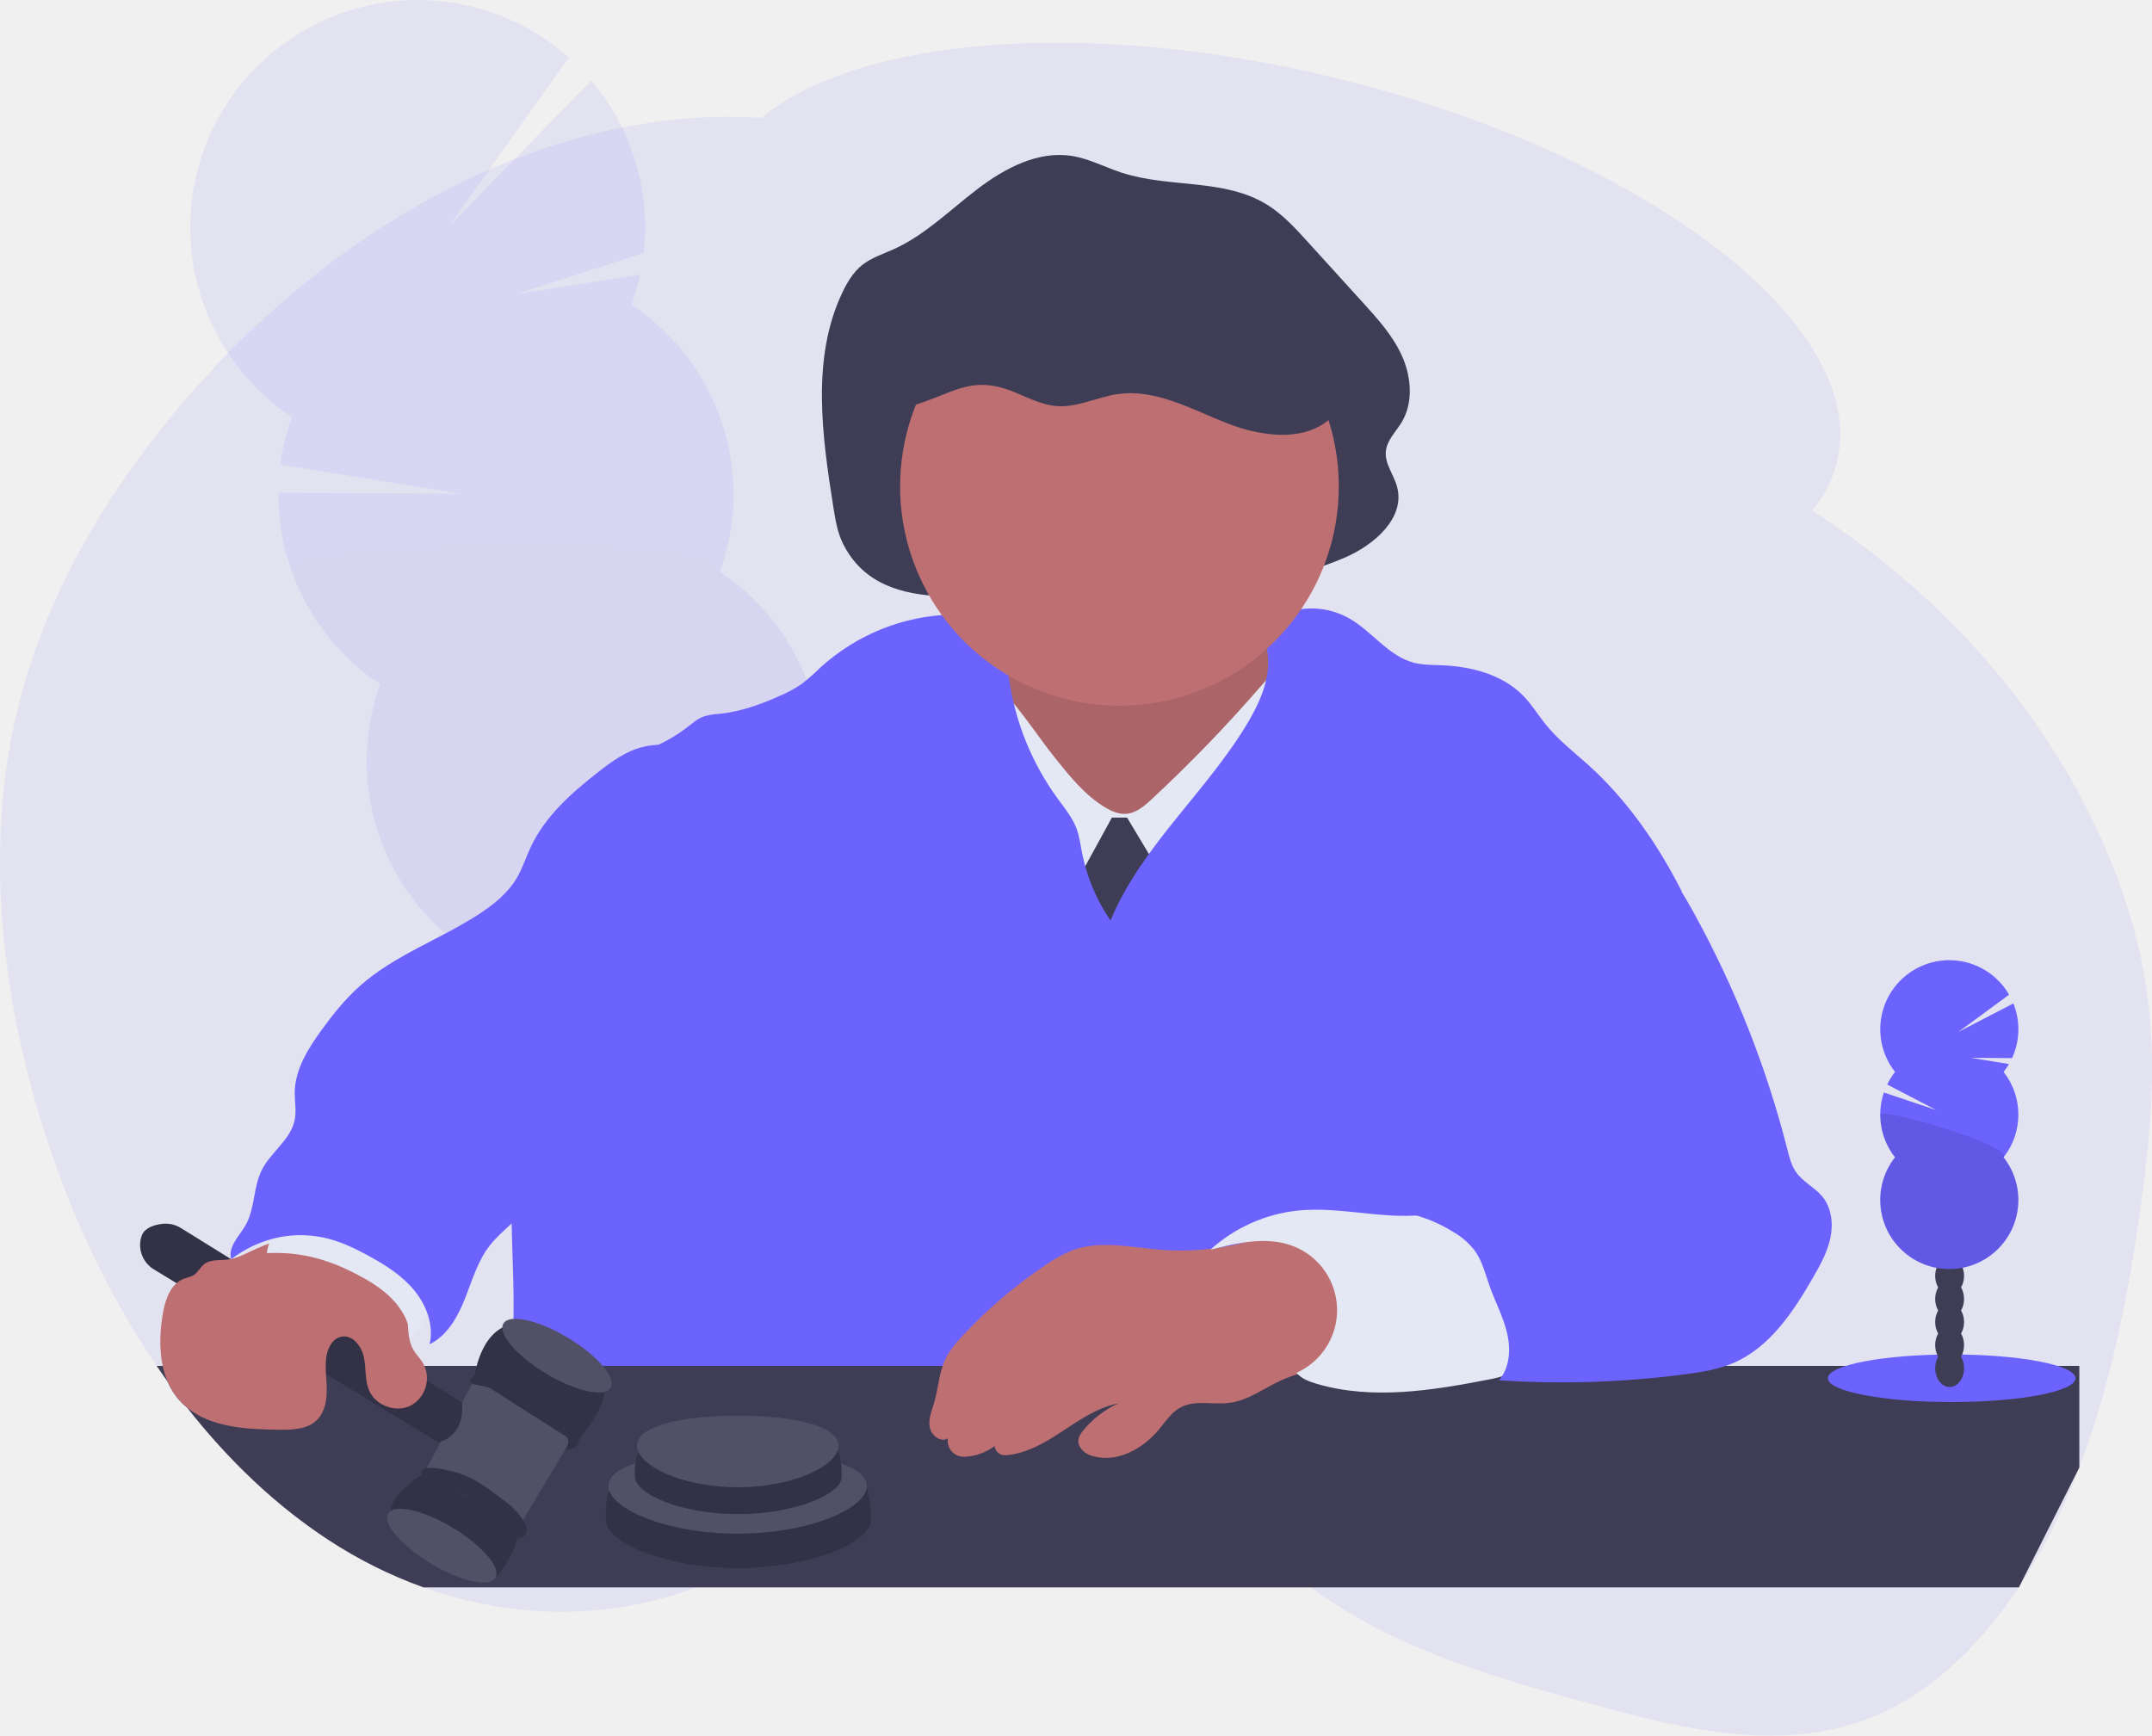
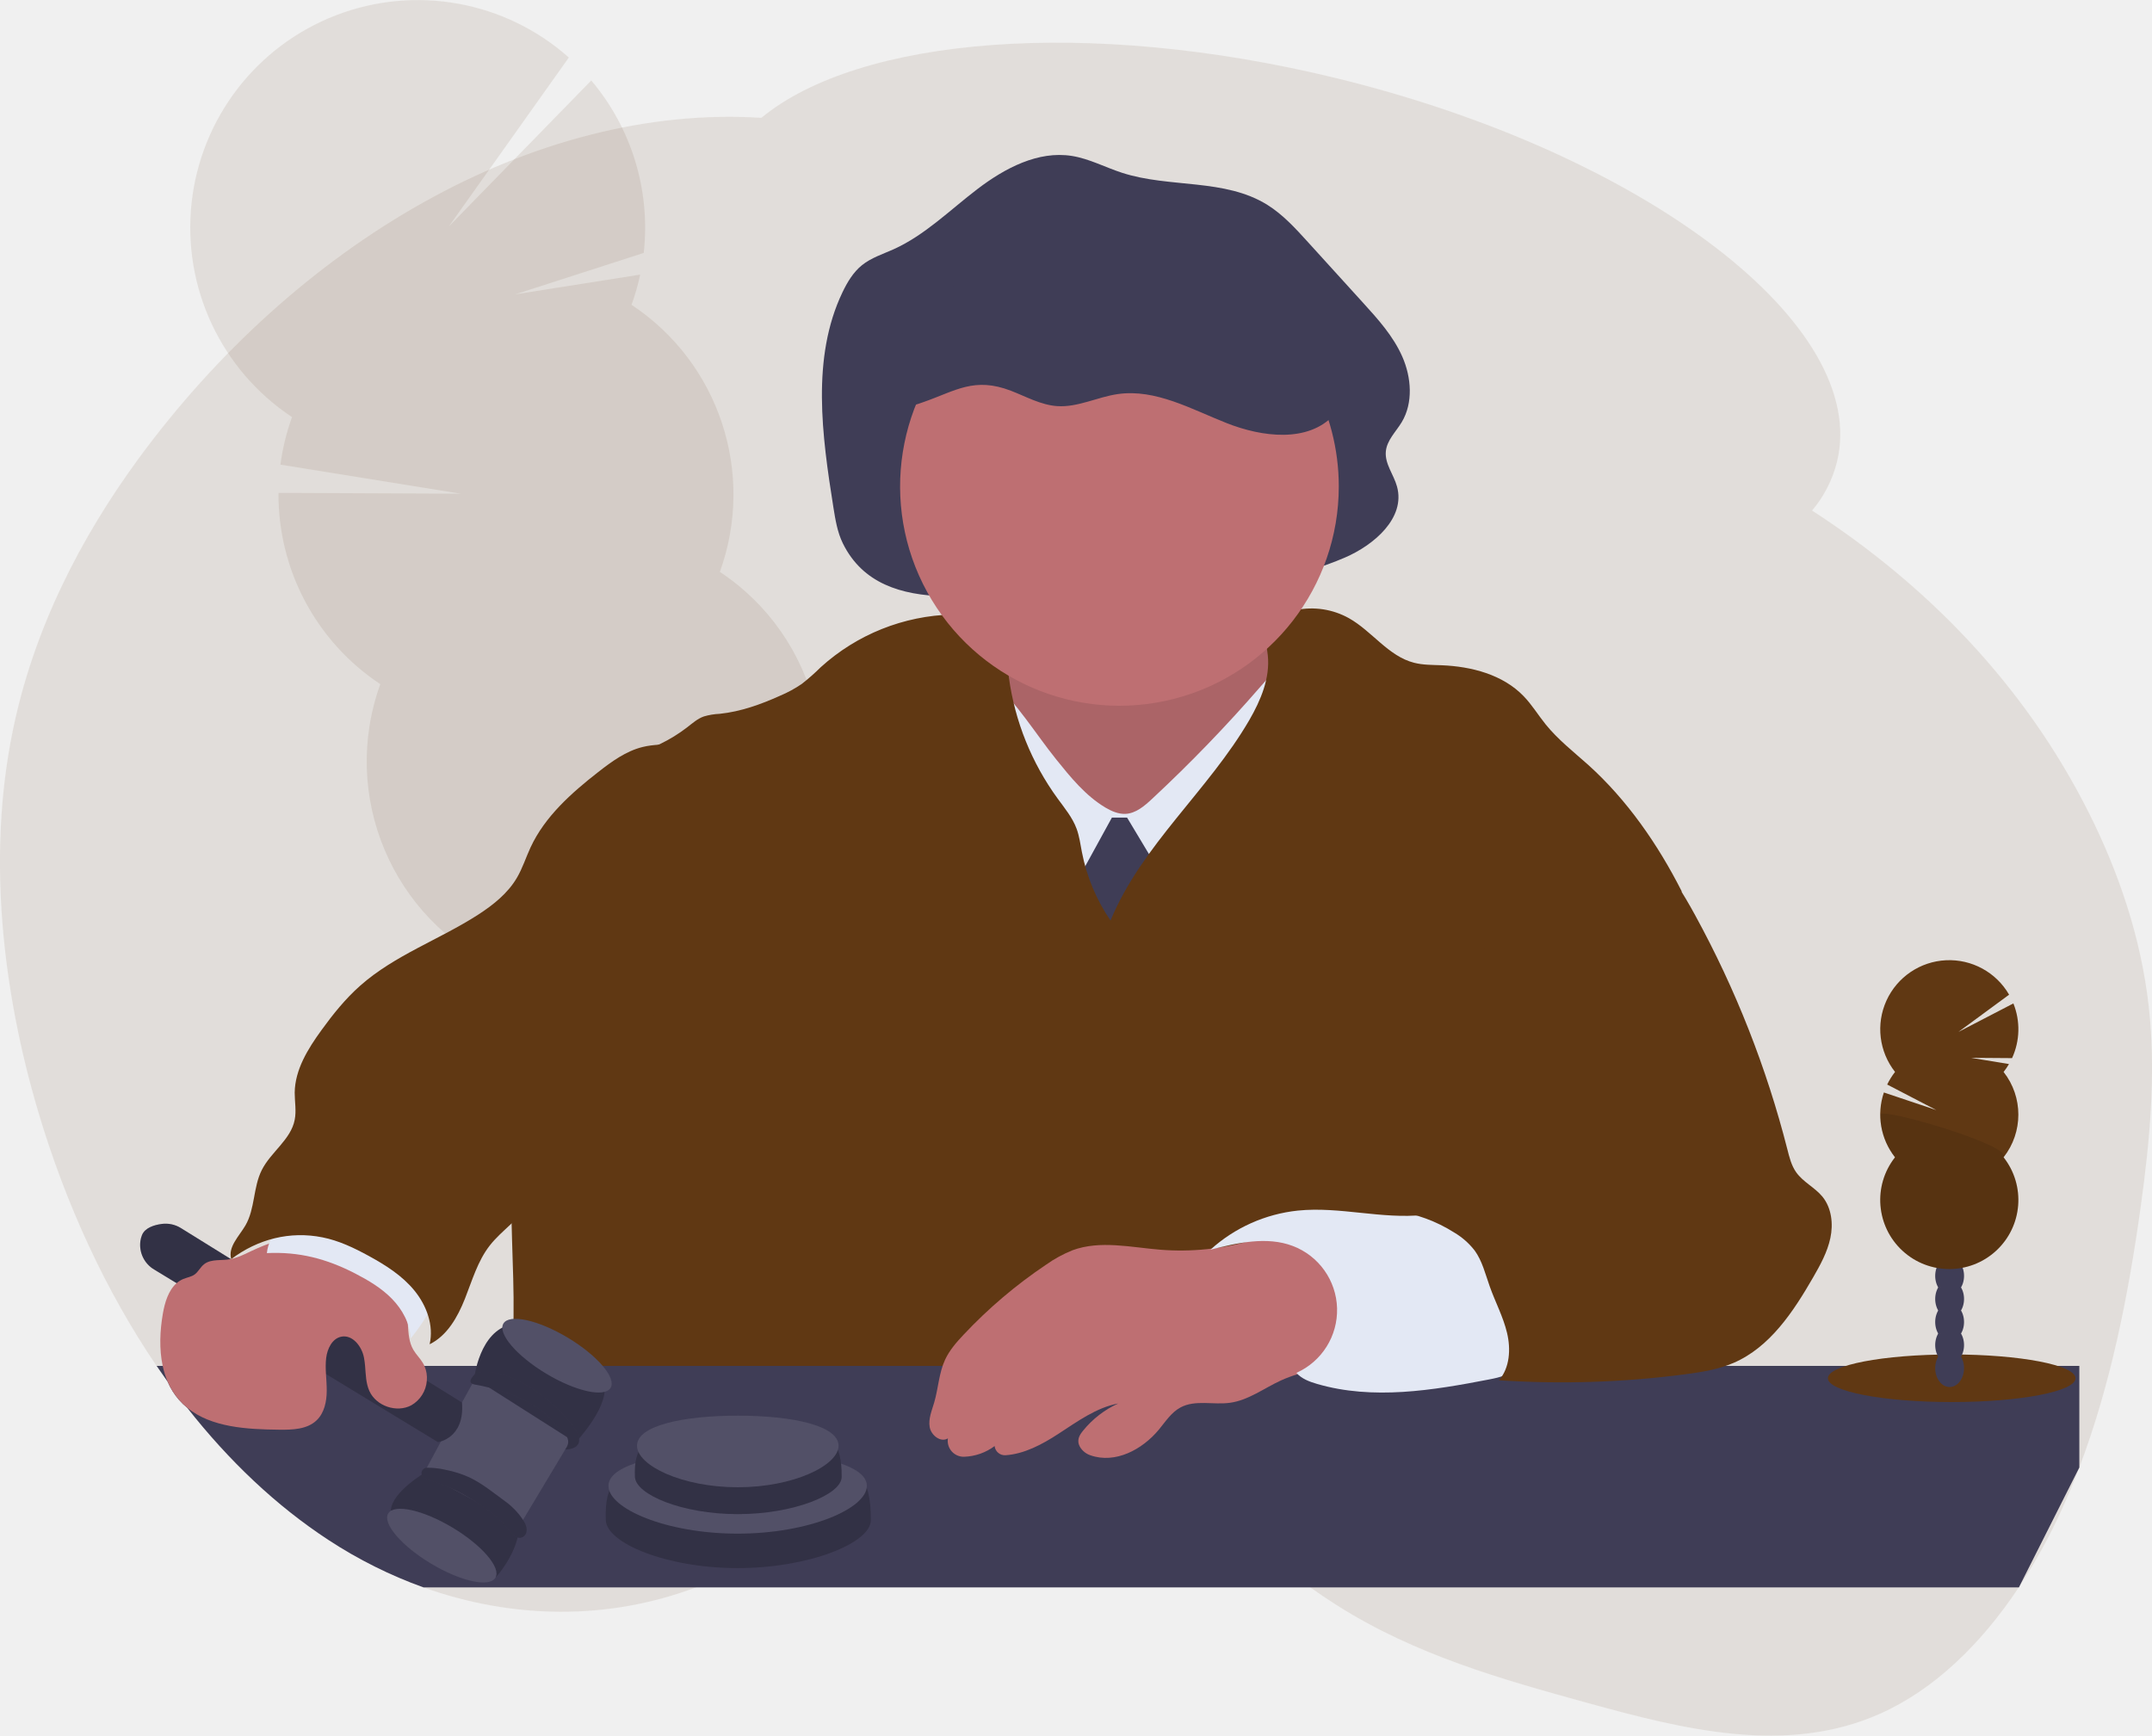
<svg xmlns="http://www.w3.org/2000/svg" data-name="Layer 1" width="990.93" height="799.33" viewBox="0 0 990.93 799.33">
-   <path d="M1094,514.11c-3.55-31.86-13.88-62-27.35-88.93-30.4-60.85-76.47-106.25-126.27-138.77-.48-.32-1-.62-1.45-.93A55.72,55.72,0,0,0,950.42,263c15.32-62.77-88-141.89-230.7-176.7C605.2,58.4,500.1,67.48,455.12,104.6,350.2,98,240.74,162.56,168,262c-26,35.59-48,77.63-57.65,125.16-11.74,57.56-4.72,119.51,11.75,175.06,12.69,42.78,31.23,82.86,54.54,117.19q2.49,3.66,5.05,7.24,4.41,6.17,9,12c19.2,24.45,41.06,45.21,65.1,60.92a208.26,208.26,0,0,0,43.69,21.8c41,14.68,85,15.29,125.52,0a175.76,175.76,0,0,0,19.84-8.91q5.34-2.79,10.56-6c6.71-4.12,13.3-8.72,19.84-13.5,9.07-6.64,18-13.64,27.11-20.18l.78-.57c10.7-7.68,21.53-14.71,32.82-19.77a90.34,90.34,0,0,1,23.66-7.17,83.47,83.47,0,0,1,36.13,2.81c2.22.64,4.44,1.37,6.64,2.17a142.32,142.32,0,0,1,20.72,9.61c28.84,16,56.44,41.51,84.76,61.51,4,2.86,8.11,5.61,12.19,8.2,36.13,22.93,75.87,34.11,115.19,44.95,44.58,12.3,91.76,24.24,134.89,5.09,25-11.09,46.65-32.12,64-58.24a258.6,258.6,0,0,0,19.94-36.19q4.23-9.33,7.91-19c14.26-37.5,22.55-78.7,28.27-120C1094.49,575.78,1097.37,544.65,1094,514.11Z" transform="translate(-104.53 -50.34)" fill="#6c63ff" opacity="0.1" />
+   <path d="M1094,514.11c-3.55-31.86-13.88-62-27.35-88.93-30.4-60.85-76.47-106.25-126.27-138.77-.48-.32-1-.62-1.45-.93A55.72,55.72,0,0,0,950.42,263c15.32-62.77-88-141.89-230.7-176.7C605.2,58.4,500.1,67.48,455.12,104.6,350.2,98,240.74,162.56,168,262c-26,35.59-48,77.63-57.65,125.16-11.74,57.56-4.72,119.51,11.75,175.06,12.69,42.78,31.23,82.86,54.54,117.19q2.49,3.66,5.05,7.24,4.41,6.17,9,12c19.2,24.45,41.06,45.21,65.1,60.92a208.26,208.26,0,0,0,43.69,21.8c41,14.68,85,15.29,125.52,0a175.76,175.76,0,0,0,19.84-8.91q5.34-2.79,10.56-6c6.71-4.12,13.3-8.72,19.84-13.5,9.07-6.64,18-13.64,27.11-20.18l.78-.57c10.7-7.68,21.53-14.71,32.82-19.77a90.34,90.34,0,0,1,23.66-7.17,83.47,83.47,0,0,1,36.13,2.81c2.22.64,4.44,1.37,6.64,2.17a142.32,142.32,0,0,1,20.72,9.61c28.84,16,56.44,41.51,84.76,61.51,4,2.86,8.11,5.61,12.19,8.2,36.13,22.93,75.87,34.11,115.19,44.95,44.58,12.3,91.76,24.24,134.89,5.09,25-11.09,46.65-32.12,64-58.24a258.6,258.6,0,0,0,19.94-36.19q4.23-9.33,7.91-19c14.26-37.5,22.55-78.7,28.27-120C1094.49,575.78,1097.37,544.65,1094,514.11Z" transform="translate(-104.53 -50.34)" fill="#603813" opacity="0.1" />
  <g opacity="0.1">
    <path d="M415.91,583.52c.31.89.63,1.75,1,2.59q9.89-7.75,19.16-16a18.55,18.55,0,0,0,8.7-8c1.78-1.68,3.55-3.4,5.3-5.11a26.05,26.05,0,0,0-2.43-2.39c-5.92-5.19-13.24-7.37-19.93-5.16s-11.26,8.32-12.93,16A34.44,34.44,0,0,0,415.91,583.52Z" transform="translate(-104.53 -50.34)" fill="#3f3d56" />
    <path d="M404.93,550.3a34.46,34.46,0,0,0,9.83,15.15c5.92,5.17,13.23,7.36,19.93,5.14.46-.16.9-.33,1.36-.51a18.55,18.55,0,0,0,8.7-8,25.86,25.86,0,0,0,2.87-7.5,35.86,35.86,0,0,0-11-33.22c-5.93-5.19-13.24-7.37-19.93-5.16s-11.26,8.32-12.93,16A34.44,34.44,0,0,0,404.93,550.3Z" transform="translate(-104.53 -50.34)" fill="#3f3d56" />
    <ellipse cx="414.71" cy="510.2" rx="21.87" ry="28.63" transform="translate(-243.72 105.63) rotate(-18.29)" fill="#3f3d56" />
    <ellipse cx="403.73" cy="476.99" rx="21.87" ry="28.63" transform="translate(-233.85 100.5) rotate(-18.29)" fill="#3f3d56" />
    <ellipse cx="392.75" cy="443.77" rx="21.87" ry="28.63" transform="translate(-223.98 95.38) rotate(-18.29)" fill="#3f3d56" />
-     <path d="M395.32,190.75a106.12,106.12,0,0,0,4-13.94l-57.52,9.08,59.15-19.07a105,105,0,0,0-24.16-79.43l-65.58,67.24,55.26-77.8A104.75,104.75,0,1,0,239,242.43a104.64,104.64,0,0,0-5.35,21.89l83,13.38-83.89-.38a104.8,104.8,0,0,0,46.91,88.09A104.74,104.74,0,1,0,436,313.72a104.74,104.74,0,0,0-40.65-123Z" transform="translate(-104.53 -50.34)" fill="#6c63ff" />
+     <path d="M395.32,190.75a106.12,106.12,0,0,0,4-13.94l-57.52,9.08,59.15-19.07a105,105,0,0,0-24.16-79.43l-65.58,67.24,55.26-77.8A104.75,104.75,0,1,0,239,242.43a104.64,104.64,0,0,0-5.35,21.89l83,13.38-83.89-.38a104.8,104.8,0,0,0,46.91,88.09A104.74,104.74,0,1,0,436,313.72a104.74,104.74,0,0,0-40.65-123Z" transform="translate(-104.53 -50.34)" fill="#603813" />
    <path d="M238,311a104.32,104.32,0,0,0,41.61,54.45A104.74,104.74,0,1,0,436,313.72C443.71,292.39,234.34,299.79,238,311Z" transform="translate(-104.53 -50.34)" opacity="0.1" />
  </g>
  <path d="M492.62,300.54c-2.49-5.08-3.42-10.81-4.32-16.43-5.28-33.18-10.22-69,4.12-99.07,2.26-4.73,5-9.33,9-12.56,4.28-3.45,9.59-5.09,14.55-7.33,14.4-6.48,26-18.11,38.66-27.76s27.94-17.7,43.45-15.24c8,1.27,15.4,5.27,23.16,7.78,21.92,7.1,47.22,2.47,66.91,14.78,7.11,4.45,12.91,10.8,18.61,17.08l25.43,28c6.89,7.58,13.91,15.35,18.08,24.85s5.05,21.21-.26,30.07c-2.67,4.47-6.89,8.34-7.35,13.59-.5,5.7,3.64,10.6,5.15,16.1,4,14.53-10.67,27-24.05,32.74-40.43,17.3-84.91,15.31-127.71,14.6C564.18,321.19,511,337.92,492.62,300.54Z" transform="translate(-104.53 -50.34)" fill="#3f3d56" />
  <path d="M564.52,372.45c-2.81,6.71-8.85,11.45-14.82,15.62s-12.34,8.14-19.53,8.48c12.67,16.29,30,28.27,46.94,40C585,442,593,447.44,602,450.52c8.26,2.82,17.05,3.52,25.69,4.7,11,1.51,21.95,3.84,33,3.38,19.69-.82,38.52-10.75,51.58-25.51s20.54-34,22.56-53.63c-7-.11-13.46-4-19.11-8.24-6.91-5.17-13.39-11.15-17.85-18.54-4.83-8-7-17.28-9.2-26.37-23.31-.7-46.62-1.39-69.94-.94-8.49.16-17,.49-25.28,2.6-7.89,2-24.37,7.16-29.18,14.27-2.77,4.1,0,8.32,1,12.74C566.55,360.79,566.87,366.86,564.52,372.45Z" transform="translate(-104.53 -50.34)" fill="#be6f72" />
  <path d="M564.52,372.45c-2.81,6.71-8.85,11.45-14.82,15.62s-12.34,8.14-19.53,8.48c12.67,16.29,30,28.27,46.94,40C585,442,593,447.44,602,450.52c8.26,2.82,17.05,3.52,25.69,4.7,11,1.51,21.95,3.84,33,3.38,19.69-.82,38.52-10.75,51.58-25.51s20.54-34,22.56-53.63c-7-.11-13.46-4-19.11-8.24-6.91-5.17-13.39-11.15-17.85-18.54-4.83-8-7-17.28-9.2-26.37-23.31-.7-46.62-1.39-69.94-.94-8.49.16-17,.49-25.28,2.6-7.89,2-24.37,7.16-29.18,14.27-2.77,4.1,0,8.32,1,12.74C566.55,360.79,566.87,366.86,564.52,372.45Z" transform="translate(-104.53 -50.34)" opacity="0.1" />
  <path d="M590.89,400.08c6.67,8.29,13.54,16.75,22.68,22.19,2.79,1.65,5.91,3,9.15,2.89,4.8-.2,8.77-3.62,12.29-6.9a675.29,675.29,0,0,0,50-51.78c4.93-5.69,10-11.62,16.75-14.93a1016.62,1016.62,0,0,1,4.76,165.78,6,6,0,0,1-.7,3c-1.05,1.59-3.25,1.82-5.16,1.89-56.45,2.12-115.16,3.82-166.86-19,3.59-10.65,3-22.17,3.35-33.41.57-18.43,3.77-36.68,8.19-54.55,2.17-8.77,4.64-17.46,7.26-26.1,2.18-7.24,3.84-20,8.71-25.47C572.51,373.69,581.48,388.38,590.89,400.08Z" transform="translate(-104.53 -50.34)" fill="#e3e8f4" />
  <polygon points="511.99 376.54 518.99 376.54 536.99 406.54 517.99 453.54 494.99 407.54 511.99 376.54" fill="#3f3d56" />
-   <path d="M615.89,474.28a84,84,0,0,1-13.18-31.54c-.7-3.62-1.17-7.31-2.45-10.77-1.9-5.13-5.48-9.43-8.71-13.86a122.9,122.9,0,0,1-22.45-55.72c-1.24-9.14-2.07-19.61-9.45-25.14-4.64-3.47-10.82-4-16.62-3.9a93.62,93.62,0,0,0-60.54,24.23,100,100,0,0,1-8.75,7.72,56.15,56.15,0,0,1-10,5.44c-8.86,4-18.12,7.32-27.77,8.33a30.44,30.44,0,0,0-7.32,1.21c-2.88,1-5.25,3.11-7.68,5a70.86,70.86,0,0,1-26.19,12.64,527.27,527.27,0,0,0-31,96.71c-1.81,8.25-3.43,16.56-5.9,24.64-3.41,11.2-8.43,21.88-11.78,33.1-13.32,44.65.67,93.29-8.3,139l481.06.66c-7.56-11.73-4.84-26.63-5.49-40.57-.61-12.84-3.87-25.39-6.13-38.05-3.78-21.17-4.75-42.75-5.14-64.25-.16-9.08-.17-18.46,3.34-26.83,6.59-15.71,23.69-24,39.88-29.33,7.74-2.54,15.88-4.86,22-10.29,6.27-5.61,9.53-13.85,11.53-22-10.91-21.5-25.09-42-43-58.13-6.73-6-13.92-11.63-19.6-18.65-3.46-4.29-6.33-9.07-10.15-13-9.56-9.93-24-13.67-37.76-14.22-4.25-.17-8.56-.09-12.68-1.15-11.82-3-19.35-14.55-30-20.53a35.3,35.3,0,0,0-24.37-3.74c-6,1.25-12.14,4.81-13.49,10.73-.75,3.33.17,6.77.52,10.16,1.08,10.43-3.25,20.65-8.49,29.73C661,414.32,630.21,439.61,615.89,474.28Z" transform="translate(-104.53 -50.34)" fill="#6c63ff" />
+   <path d="M615.89,474.28a84,84,0,0,1-13.18-31.54c-.7-3.62-1.17-7.31-2.45-10.77-1.9-5.13-5.48-9.43-8.71-13.86a122.9,122.9,0,0,1-22.45-55.72c-1.24-9.14-2.07-19.61-9.45-25.14-4.64-3.47-10.82-4-16.62-3.9a93.62,93.62,0,0,0-60.54,24.23,100,100,0,0,1-8.75,7.72,56.15,56.15,0,0,1-10,5.44c-8.86,4-18.12,7.32-27.77,8.33a30.44,30.44,0,0,0-7.32,1.21c-2.88,1-5.25,3.11-7.68,5a70.86,70.86,0,0,1-26.19,12.64,527.27,527.27,0,0,0-31,96.71c-1.81,8.25-3.43,16.56-5.9,24.64-3.41,11.2-8.43,21.88-11.78,33.1-13.32,44.65.67,93.29-8.3,139l481.06.66c-7.56-11.73-4.84-26.63-5.49-40.57-.61-12.84-3.87-25.39-6.13-38.05-3.78-21.17-4.75-42.75-5.14-64.25-.16-9.08-.17-18.46,3.34-26.83,6.59-15.71,23.69-24,39.88-29.33,7.74-2.54,15.88-4.86,22-10.29,6.27-5.61,9.53-13.85,11.53-22-10.91-21.5-25.09-42-43-58.13-6.73-6-13.92-11.63-19.6-18.65-3.46-4.29-6.33-9.07-10.15-13-9.56-9.93-24-13.67-37.76-14.22-4.25-.17-8.56-.09-12.68-1.15-11.82-3-19.35-14.55-30-20.53a35.3,35.3,0,0,0-24.37-3.74c-6,1.25-12.14,4.81-13.49,10.73-.75,3.33.17,6.77.52,10.16,1.08,10.43-3.25,20.65-8.49,29.73C661,414.32,630.21,439.61,615.89,474.28Z" transform="translate(-104.53 -50.34)" fill="#603813" />
  <path d="M721,274.38a101,101,0,1,1-46.87-85.29A101,101,0,0,1,721,274.38Z" transform="translate(-104.53 -50.34)" fill="#be6f72" />
  <path d="M1062,726.16V679.38H176.66q2.49,3.66,5.05,7.24a31.43,31.43,0,0,0,5.23,8.39,30.37,30.37,0,0,0,3.8,3.65c19.2,24.45,41.06,45.21,65.1,60.92a208.26,208.26,0,0,0,43.69,21.8h734.64Z" transform="translate(-104.53 -50.34)" fill="#3f3d56" />
  <path d="M638.91,625.88c-13.57-1.08-27.68-4.46-40.46.22a58.64,58.64,0,0,0-12.31,6.72A221,221,0,0,0,548.24,665c-3.29,3.49-6.51,7.17-8.53,11.53-2.85,6.15-3.1,13.16-5,19.67-1.09,3.73-2.75,7.51-2.09,11.34s5.08,7.26,8.39,5.22h0a7.34,7.34,0,0,0,7.51,8.46,24.78,24.78,0,0,0,14-4.93h0a4.74,4.74,0,0,0,5,4.23c8.67-.57,16.93-5,24.35-9.84,8.71-5.64,17.36-12.06,27.56-14a44.69,44.69,0,0,0-16.15,12.49c-1.67,2.05-3.23,4.45-1.39,7.62a8.89,8.89,0,0,0,4.78,3.77c11.42,4,23.83-2.62,31.45-11.8,3.07-3.71,5.78-8,10-10.25,6.79-3.65,15.16-1.09,22.8-2.15,8.48-1.16,15.61-6.69,23.4-10.26,10.37-4.74,21.93-6,33-8.82a6,6,0,0,0,3.48-1.8,6.21,6.21,0,0,0,.85-3.84,286,286,0,0,0-3.09-40.92,14.25,14.25,0,0,0-1.95-6.18c-2.18-3.1-6.32-4-10.05-4.62-6-1-12.73-3.24-18.77-3.22-5.8,0-11.39,3.28-16.92,4.89A117.35,117.35,0,0,1,638.91,625.88Z" transform="translate(-104.53 -50.34)" fill="#be6f72" />
  <path d="M702.17,607.85a71,71,0,0,0-40.26,18c12.47-3.15,25.89-6.26,37.91-1.7a31.62,31.62,0,0,1,1.66,58.44c2.43,2.73,6,4.07,9.55,5.1,25.65,7.48,53.11,3,79.34-2.1,4.8-.93,10-2.16,12.93-6.11,2.61-3.57,2.53-8.38,2.3-12.81-.67-12.79-1.78-26-7.58-37.39-7.86-15.46-21.51-21.22-37.95-19.43C740.73,611.91,721.53,605.89,702.17,607.85Z" transform="translate(-104.53 -50.34)" fill="#e3e8f4" />
-   <path d="M865.37,444c8.29,7.89,14.27,17.85,19.76,27.89a462.25,462.25,0,0,1,42.42,107.74c.94,3.69,1.87,7.48,4.07,10.59,3.2,4.51,8.63,7,12.12,11.26,4.19,5.18,5,12.48,3.62,19s-4.67,12.47-8,18.24c-9.11,15.78-19.86,32.07-36.59,39.28-7,3-14.65,4.24-22.22,5.23A436.14,436.14,0,0,1,794.77,686c5-5.8,5.48-14.36,3.71-21.81s-5.46-14.28-8-21.49c-2-5.63-3.41-11.63-6.92-16.47a33.57,33.57,0,0,0-9.4-8.27A68.07,68.07,0,0,0,747,608c7.17-5.6,16.46-7.46,25.2-10s17.88-6.44,22.46-14.3c2.75-4.71,3.51-10.3,3.88-15.74a133.44,133.44,0,0,0-5.64-48.48c-3.22-10.43-7.78-21.33-5-31.87,1.42-5.32,4.61-10,7.74-14.48,6.1-8.8,12.42-17.81,21.32-23.75,7.68-5.13,16.81-7.54,25.95-8.18C849.76,440.75,860.17,439.09,865.37,444Z" transform="translate(-104.53 -50.34)" fill="#6c63ff" />
+   <path d="M865.37,444c8.29,7.89,14.27,17.85,19.76,27.89a462.25,462.25,0,0,1,42.42,107.74c.94,3.69,1.87,7.48,4.07,10.59,3.2,4.51,8.63,7,12.12,11.26,4.19,5.18,5,12.48,3.62,19s-4.67,12.47-8,18.24c-9.11,15.78-19.86,32.07-36.59,39.28-7,3-14.65,4.24-22.22,5.23A436.14,436.14,0,0,1,794.77,686c5-5.8,5.48-14.36,3.71-21.81s-5.46-14.28-8-21.49c-2-5.63-3.41-11.63-6.92-16.47a33.57,33.57,0,0,0-9.4-8.27A68.07,68.07,0,0,0,747,608c7.17-5.6,16.46-7.46,25.2-10s17.88-6.44,22.46-14.3c2.75-4.71,3.51-10.3,3.88-15.74a133.44,133.44,0,0,0-5.64-48.48c-3.22-10.43-7.78-21.33-5-31.87,1.42-5.32,4.61-10,7.74-14.48,6.1-8.8,12.42-17.81,21.32-23.75,7.68-5.13,16.81-7.54,25.95-8.18C849.76,440.75,860.17,439.09,865.37,444Z" transform="translate(-104.53 -50.34)" fill="#603813" />
  <path d="M505.52,750.5c-.08,10.44-28.47,22-61.32,22s-60.27-11.53-60.71-22c-1.53-36.31,27.85-15.87,60.71-15.87S505.82,708.7,505.52,750.5Z" transform="translate(-104.53 -50.34)" fill="#3f3d56" />
  <path d="M505.52,750.5c-.08,10.44-28.47,22-61.32,22s-60.27-11.53-60.71-22c-1.53-36.31,27.85-15.87,60.71-15.87S505.82,708.7,505.52,750.5Z" transform="translate(-104.53 -50.34)" opacity="0.2" />
  <path d="M503.69,734.63c0,10.45-26.64,22-59.49,22s-59.49-11.52-59.49-22,26.63-15.86,59.49-15.86S503.69,724.19,503.69,734.63Z" transform="translate(-104.53 -50.34)" fill="#3f3d56" />
  <path d="M503.69,734.63c0,10.45-26.64,22-59.49,22s-59.49-11.52-59.49-22,26.63-15.86,59.49-15.86S503.69,724.19,503.69,734.63Z" transform="translate(-104.53 -50.34)" fill="#fff" opacity="0.1" />
  <path d="M492.09,730.51c-.06,8.15-22.2,17.13-47.83,17.13s-47-9-47.36-17.13c-1.19-28.32,21.73-12.38,47.36-12.38S492.33,697.91,492.09,730.51Z" transform="translate(-104.53 -50.34)" fill="#3f3d56" />
  <path d="M492.09,730.51c-.06,8.15-22.2,17.13-47.83,17.13s-47-9-47.36-17.13c-1.19-28.32,21.73-12.38,47.36-12.38S492.33,697.91,492.09,730.51Z" transform="translate(-104.53 -50.34)" opacity="0.2" />
  <path d="M490.66,716.12c0,9.11-20.77,19.15-46.4,19.15s-46.41-10-46.41-19.15,20.78-13.82,46.41-13.82S490.66,707,490.66,716.12Z" transform="translate(-104.53 -50.34)" fill="#3f3d56" />
  <path d="M490.66,716.12c0,9.11-20.77,19.15-46.4,19.15s-46.41-10-46.41-19.15,20.78-13.82,46.41-13.82S490.66,707,490.66,716.12Z" transform="translate(-104.53 -50.34)" fill="#fff" opacity="0.1" />
  <path d="M333.05,776.52s8.78-9.68,10.29-20.56-42.9-27.59-42.9-27.59-15.4,9-15.92,17.43C284.52,745.8,314,777.48,333.05,776.52Z" transform="translate(-104.53 -50.34)" fill="#3f3d56" />
  <path d="M333.05,776.52s8.78-9.68,10.29-20.56-42.9-27.59-42.9-27.59-15.4,9-15.92,17.43C284.52,745.8,314,777.48,333.05,776.52Z" transform="translate(-104.53 -50.34)" opacity="0.2" />
  <ellipse cx="307.98" cy="762.13" rx="9.66" ry="28.78" transform="translate(-608.52 583.7) rotate(-59.03)" fill="#3f3d56" />
  <ellipse cx="307.98" cy="762.13" rx="9.66" ry="28.78" transform="translate(-608.52 583.7) rotate(-59.03)" fill="#fff" opacity="0.1" />
  <polygon points="239.43 702.29 264.69 660.18 239 638.36 218.97 634.61 212.72 645.88 195.14 678.5 239.43 702.29" fill="#3f3d56" />
  <polygon points="239.43 702.29 264.69 660.18 239 638.36 218.97 634.61 212.72 645.88 195.14 678.5 239.43 702.29" fill="#fff" opacity="0.1" />
  <path d="M369.56,714.67s17.06-18.13,12.68-27.93S354.73,657.3,340,660.29,322.91,685,322.91,685Z" transform="translate(-104.53 -50.34)" fill="#3f3d56" />
  <path d="M369.56,714.67s17.06-18.13,12.68-27.93S354.73,657.3,340,660.29,322.91,685,322.91,685Z" transform="translate(-104.53 -50.34)" opacity="0.2" />
  <path d="M175.51,635l130.67,79.48s12.42-1.61,11.07-18.24L187.83,615.9A13.39,13.39,0,0,0,179,614c-3.54.48-7.73,1.77-9.09,5.14a11.39,11.39,0,0,0-.72,2.67A13.19,13.19,0,0,0,175.51,635Z" transform="translate(-104.53 -50.34)" fill="#3f3d56" />
  <path d="M175.51,635l130.67,79.48s12.42-1.61,11.07-18.24L187.83,615.9A13.39,13.39,0,0,0,179,614c-3.54.48-7.73,1.77-9.09,5.14a11.39,11.39,0,0,0-.72,2.67A13.19,13.19,0,0,0,175.51,635Z" transform="translate(-104.53 -50.34)" opacity="0.2" />
  <path d="M343.94,758.56a3.21,3.21,0,0,0,2.93-2.42c.64-2.25-.53-4.41-1.76-6.21a33.36,33.36,0,0,0-8.1-8.28c-5.32-3.85-10.48-8.19-16.5-11a50.41,50.41,0,0,0-10.88-3.43,37,37,0,0,0-8.56-.94,2.52,2.52,0,0,0-1.55,4.45l0,0a12.71,12.71,0,0,0,4.38,1.84c7.79,2.29,15,6.26,21.75,10.77a68.29,68.29,0,0,1,10.17,8C337.9,753.4,340.56,758.64,343.94,758.56Z" transform="translate(-104.53 -50.34)" fill="#3f3d56" />
  <path d="M343.94,758.56a3.21,3.21,0,0,0,2.93-2.42c.64-2.25-.53-4.41-1.76-6.21a33.36,33.36,0,0,0-8.1-8.28c-5.32-3.85-10.48-8.19-16.5-11a50.41,50.41,0,0,0-10.88-3.43,37,37,0,0,0-8.56-.94,2.52,2.52,0,0,0-1.55,4.45l0,0a12.71,12.71,0,0,0,4.38,1.84c7.79,2.29,15,6.26,21.75,10.77a68.29,68.29,0,0,1,10.17,8C337.9,753.4,340.56,758.64,343.94,758.56Z" transform="translate(-104.53 -50.34)" opacity="0.2" />
  <path d="M364.8,717.89s12.82.31,2.21-12.58-29.59-25.68-43.1-22.79c0,0-5.6,4.64-.76,5.44,4.59.76,26,5,35.84,16.93a25.55,25.55,0,0,0,3.59,3.54C364.89,710.31,368,713.87,364.8,717.89Z" transform="translate(-104.53 -50.34)" fill="#3f3d56" />
  <path d="M364.8,717.89s12.82.31,2.21-12.58-29.59-25.68-43.1-22.79c0,0-5.6,4.64-.76,5.44,4.59.76,26,5,35.84,16.93a25.55,25.55,0,0,0,3.59,3.54C364.89,710.31,368,713.87,364.8,717.89Z" transform="translate(-104.53 -50.34)" opacity="0.2" />
  <ellipse cx="361.03" cy="674.65" rx="9.66" ry="28.78" transform="translate(-507.76 586.73) rotate(-59.03)" fill="#3f3d56" />
  <ellipse cx="361.03" cy="674.65" rx="9.66" ry="28.78" transform="translate(-507.76 586.73) rotate(-59.03)" fill="#fff" opacity="0.1" />
  <path d="M301.07,686.18a14.3,14.3,0,0,1-7.14,11.34c-6.71,3.58-16.13.39-19.29-6.53-1.64-3.6-1.67-7.64-2-11.61a38.09,38.09,0,0,0-.52-3.86c-1-5.15-5.26-10.62-10.41-9.6-4.25.83-6.49,5.6-7,9.9a32.53,32.53,0,0,0-.2,3.56c0,1.24.05,2.48.12,3.72.14,2.54.36,5.09.35,7.63,0,5-1.08,10.31-4.69,13.74-4.38,4.17-11.1,4.36-17.16,4.29-14.79-.15-31.25-1-42.38-10.1a30.37,30.37,0,0,1-3.8-3.65,31.43,31.43,0,0,1-5.23-8.39,38.8,38.8,0,0,1-2.27-7.24c-1.66-7.75-1.29-16.2.07-24.06.88-5.14,2.58-10.77,6.34-14.05a11.41,11.41,0,0,1,3-1.89c1.8-.76,3.84-1,5.41-2.19s2.59-3.35,4.25-4.65c3.33-2.61,8.39-1.49,12.29-2.37h0l.17,0,.21-.06c4.21-1,8.1-3.3,12.07-5,1.71-.73,3.42-1.43,5.14-2.05a29.56,29.56,0,0,1,13.5-2c15,1.71,33,10.81,43.27,21.73a25.27,25.27,0,0,1,5.78,8.86,32.82,32.82,0,0,1,1.38,8.59c.27,4.11.49,8.21,2.53,11.72,1.24,2.12,3.06,3.85,4.35,6a11.36,11.36,0,0,1,.78,1.51A13.73,13.73,0,0,1,301.07,686.18Z" transform="translate(-104.53 -50.34)" fill="#be6f72" />
  <path d="M268.08,636.82c6.11,3.16,12.12,6.73,16.92,11.65s8.34,11.37,8.62,18.25a86.25,86.25,0,0,0,10.73-16.51c2.32-4.65,4.23-10.15,2.17-14.93a16.64,16.64,0,0,0-4.07-5.3c-9-8.52-21.1-13.23-33.34-15.16-13.23-2.09-39.66-6.65-41.69,12.61C242.24,626.73,254.84,630,268.08,636.82Z" transform="translate(-104.53 -50.34)" fill="#e3e8f4" />
-   <path d="M432,390.56c-9.79,4.23-21.25,1.24-31.6,3.8-7.64,1.89-14.21,6.68-20.41,11.53-12.36,9.66-24.54,20.46-31.15,34.69-2.16,4.66-3.7,9.61-6.29,14-4.19,7.16-10.88,12.49-17.85,17-17.81,11.48-38.49,18.66-54.34,32.72-6.78,6-12.49,13.12-17.8,20.45-6.24,8.6-12.21,18.2-12.33,28.82,0,4.16.82,8.38,0,12.47-1.76,9.15-11,14.83-15.17,23.17-4,7.95-3.05,17.77-7.5,25.45-2.92,5-8.21,10-6.54,15.52,12.26-9.21,27-13,42-10,7.51,1.49,14.52,4.84,21.24,8.51,7.79,4.26,15.47,9.1,21.1,16s9,16.08,7,24.73c8.11-4,12.91-12.54,16.24-20.94S324.47,631.11,330,624c2.85-3.67,6.39-6.72,9.76-9.91,18.71-17.73,32.2-40.13,45.44-62.24q20.48-34.18,40.94-68.4c3.78-6.33,7.58-12.7,10.31-19.54C445.62,440.91,439.68,414.05,432,390.56Z" transform="translate(-104.53 -50.34)" fill="#6c63ff" />
-   <ellipse cx="898.7" cy="634.73" rx="57.01" ry="10.96" fill="#6c63ff" />
+   <path d="M432,390.56c-9.79,4.23-21.25,1.24-31.6,3.8-7.64,1.89-14.21,6.68-20.41,11.53-12.36,9.66-24.54,20.46-31.15,34.69-2.16,4.66-3.7,9.61-6.29,14-4.19,7.16-10.88,12.49-17.85,17-17.81,11.48-38.49,18.66-54.34,32.72-6.78,6-12.49,13.12-17.8,20.45-6.24,8.6-12.21,18.2-12.33,28.82,0,4.16.82,8.38,0,12.47-1.76,9.15-11,14.83-15.17,23.17-4,7.95-3.05,17.77-7.5,25.45-2.92,5-8.21,10-6.54,15.52,12.26-9.21,27-13,42-10,7.51,1.49,14.52,4.84,21.24,8.51,7.79,4.26,15.47,9.1,21.1,16s9,16.08,7,24.73c8.11-4,12.91-12.54,16.24-20.94S324.47,631.11,330,624c2.85-3.67,6.39-6.72,9.76-9.91,18.71-17.73,32.2-40.13,45.44-62.24q20.48-34.18,40.94-68.4c3.78-6.33,7.58-12.7,10.31-19.54C445.62,440.91,439.68,414.05,432,390.56Z" transform="translate(-104.53 -50.34)" fill="#603813" />
+   <ellipse cx="898.7" cy="634.73" rx="57.01" ry="10.96" fill="#603813" />
  <ellipse cx="897.74" cy="630.08" rx="6.64" ry="8.69" fill="#3f3d56" />
  <ellipse cx="897.74" cy="619.45" rx="6.64" ry="8.69" fill="#3f3d56" />
  <ellipse cx="897.74" cy="608.83" rx="6.64" ry="8.69" fill="#3f3d56" />
  <ellipse cx="897.74" cy="598.21" rx="6.64" ry="8.69" fill="#3f3d56" />
  <ellipse cx="897.74" cy="587.59" rx="6.64" ry="8.69" fill="#3f3d56" />
  <ellipse cx="897.74" cy="576.97" rx="6.64" ry="8.69" fill="#3f3d56" />
  <ellipse cx="897.74" cy="566.35" rx="6.64" ry="8.69" fill="#3f3d56" />
-   <path d="M1027.13,544a32.2,32.2,0,0,0,2.47-3.63l-17.44-2.87,18.86.14a31.86,31.86,0,0,0,.61-25.19l-25.31,13.13,23.34-17.16A31.8,31.8,0,1,0,977.14,544a32.4,32.4,0,0,0-3.62,5.8l22.64,11.77L972,553.46a31.82,31.82,0,0,0,5.12,29.86,31.8,31.8,0,1,0,50,0,31.82,31.82,0,0,0,0-39.32Z" transform="translate(-104.53 -50.34)" fill="#6c63ff" />
+   <path d="M1027.13,544a32.2,32.2,0,0,0,2.47-3.63l-17.44-2.87,18.86.14a31.86,31.86,0,0,0,.61-25.19l-25.31,13.13,23.34-17.16A31.8,31.8,0,1,0,977.14,544a32.4,32.4,0,0,0-3.62,5.8l22.64,11.77L972,553.46a31.82,31.82,0,0,0,5.12,29.86,31.8,31.8,0,1,0,50,0,31.82,31.82,0,0,0,0-39.32Z" transform="translate(-104.53 -50.34)" fill="#603813" />
  <path d="M970.34,563.66a31.67,31.67,0,0,0,6.8,19.66,31.8,31.8,0,1,0,50,0C1031.39,577.91,970.34,560.09,970.34,563.66Z" transform="translate(-104.53 -50.34)" opacity="0.1" />
  <path d="M570,230.28c7,2.7,13.83,6.58,21.34,7.09,9.53.64,18.53-4.22,28-5.56,17.35-2.45,33.82,7,50.12,13.42s37.3,9.08,49.25-3.73c10.15-10.89,8.75-29,.59-41.4s-21.49-20.42-34.67-27.33c-14.54-7.62-29.7-14.55-45.89-17.24-34.36-5.69-69.27,8.52-97.78,28.53-9.46,6.64-18.81,14.39-23.33,25-2.56,6-3.36,13.68-1.13,19.93,3.66,10.28,6.06,9.06,13.65,6.38C544.65,230.27,553.22,223.86,570,230.28Z" transform="translate(-104.53 -50.34)" fill="#3f3d56" />
</svg>
